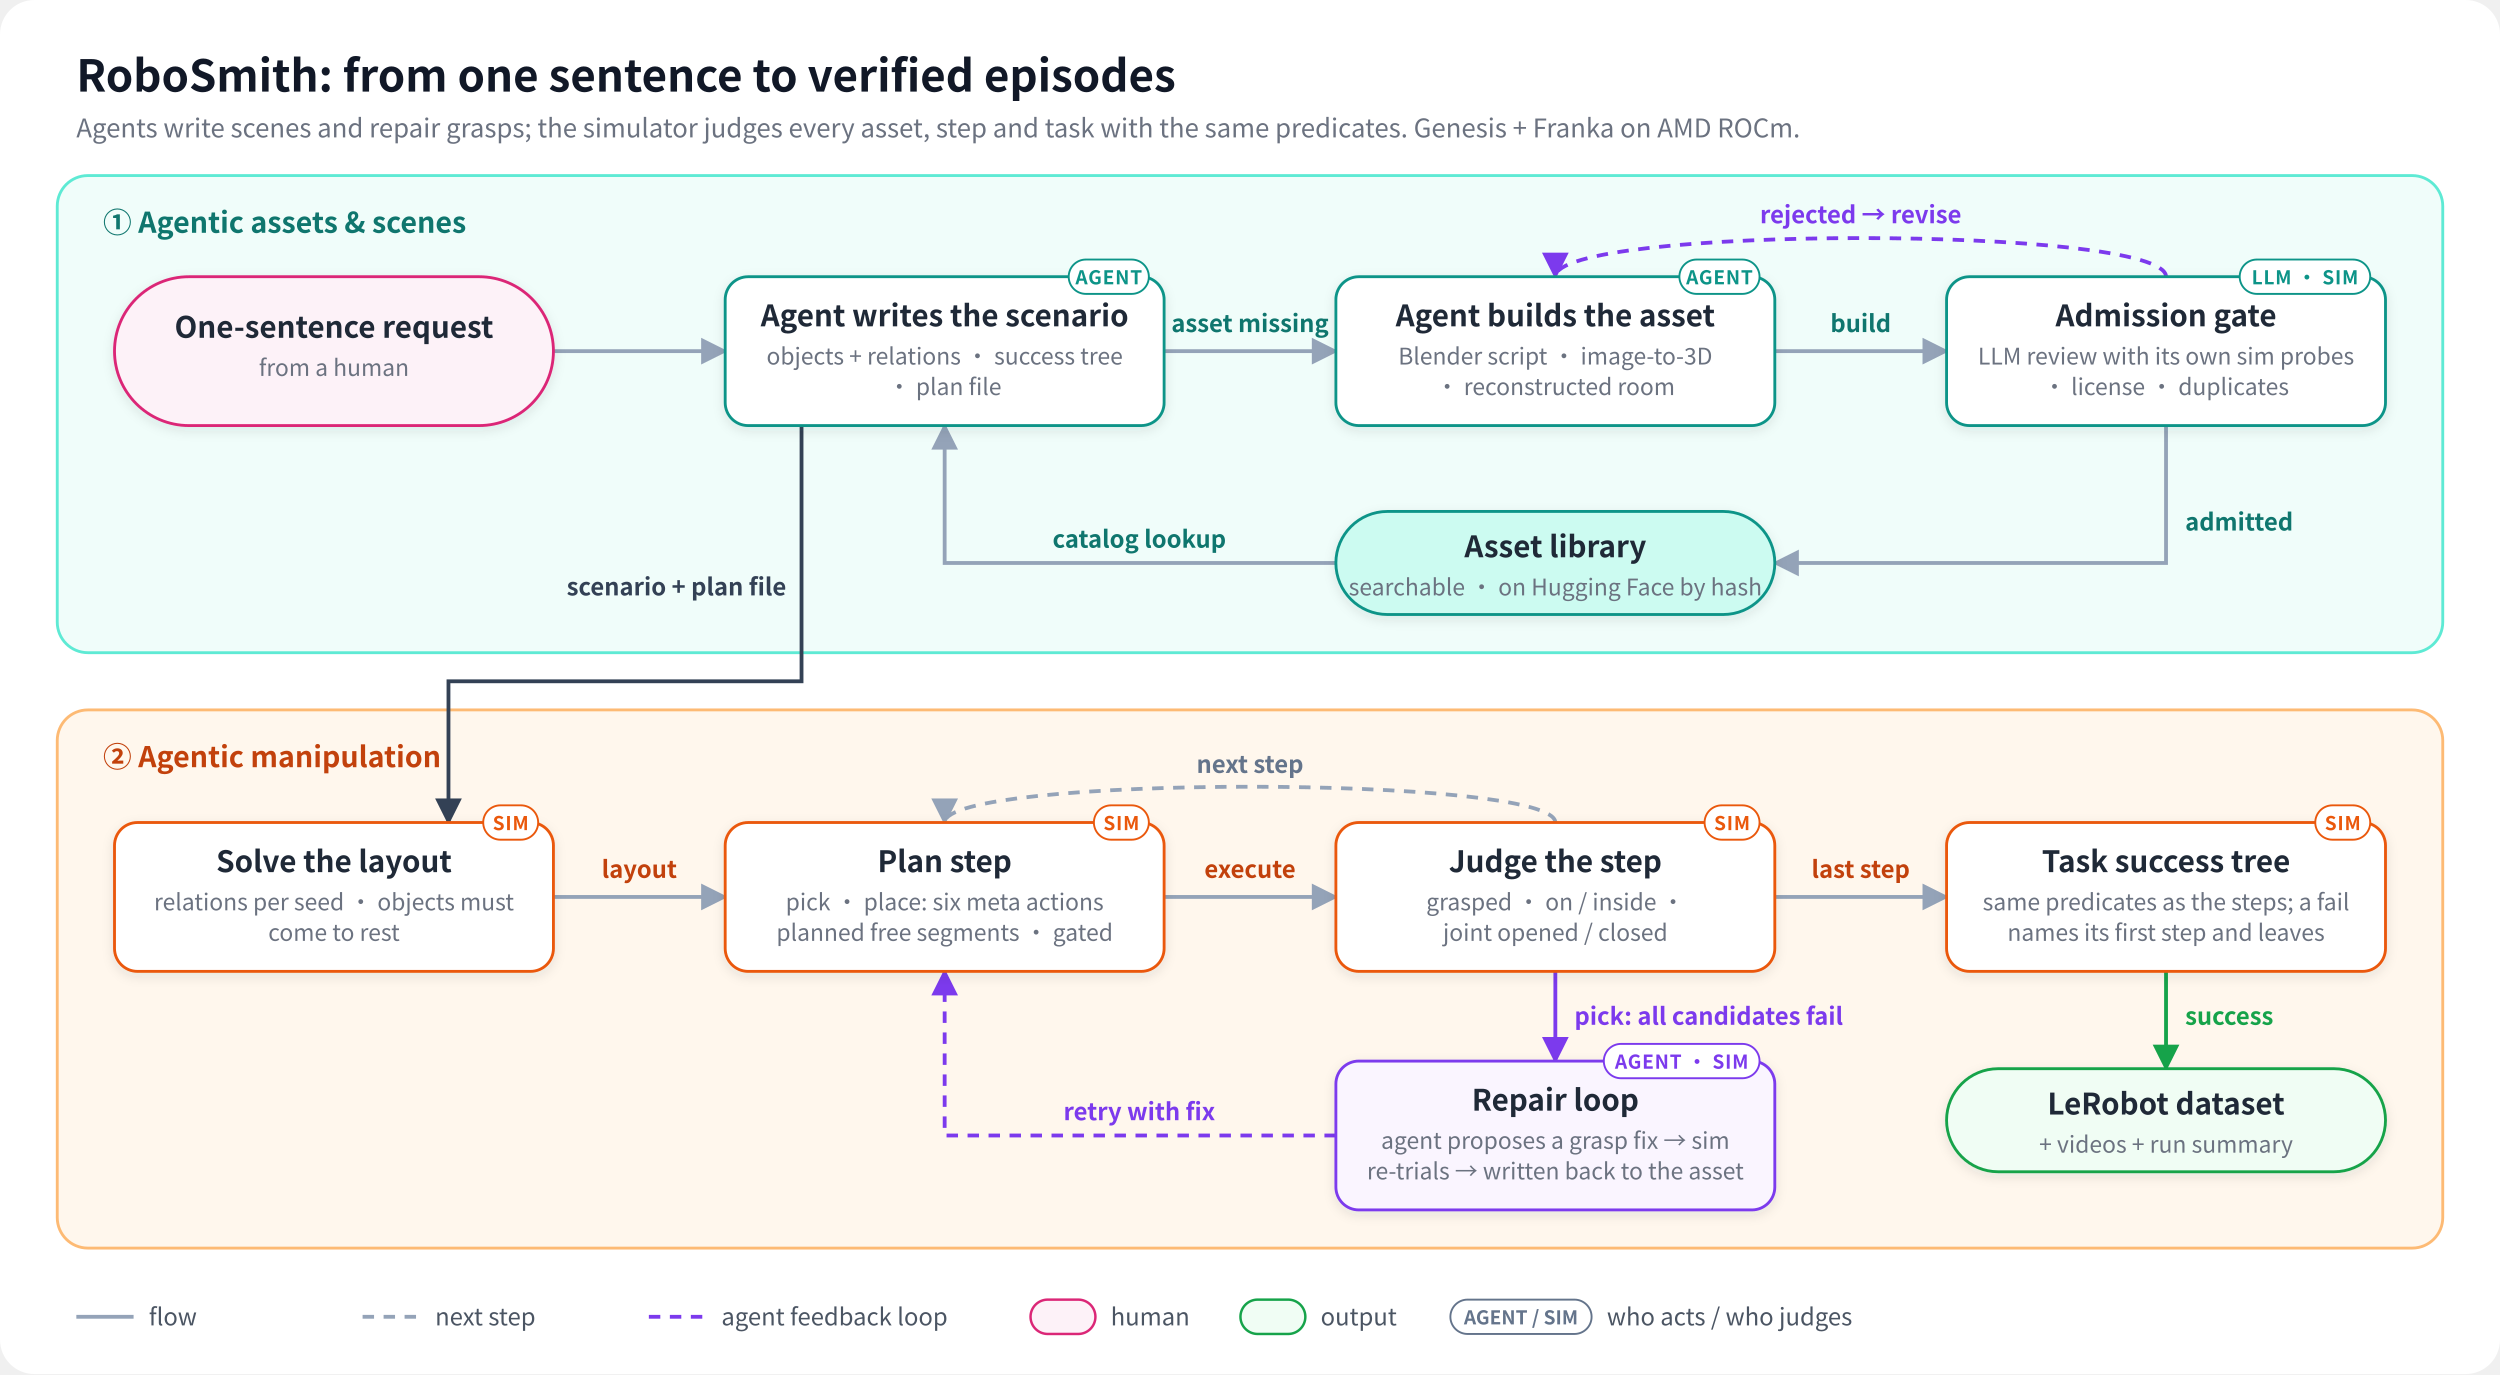
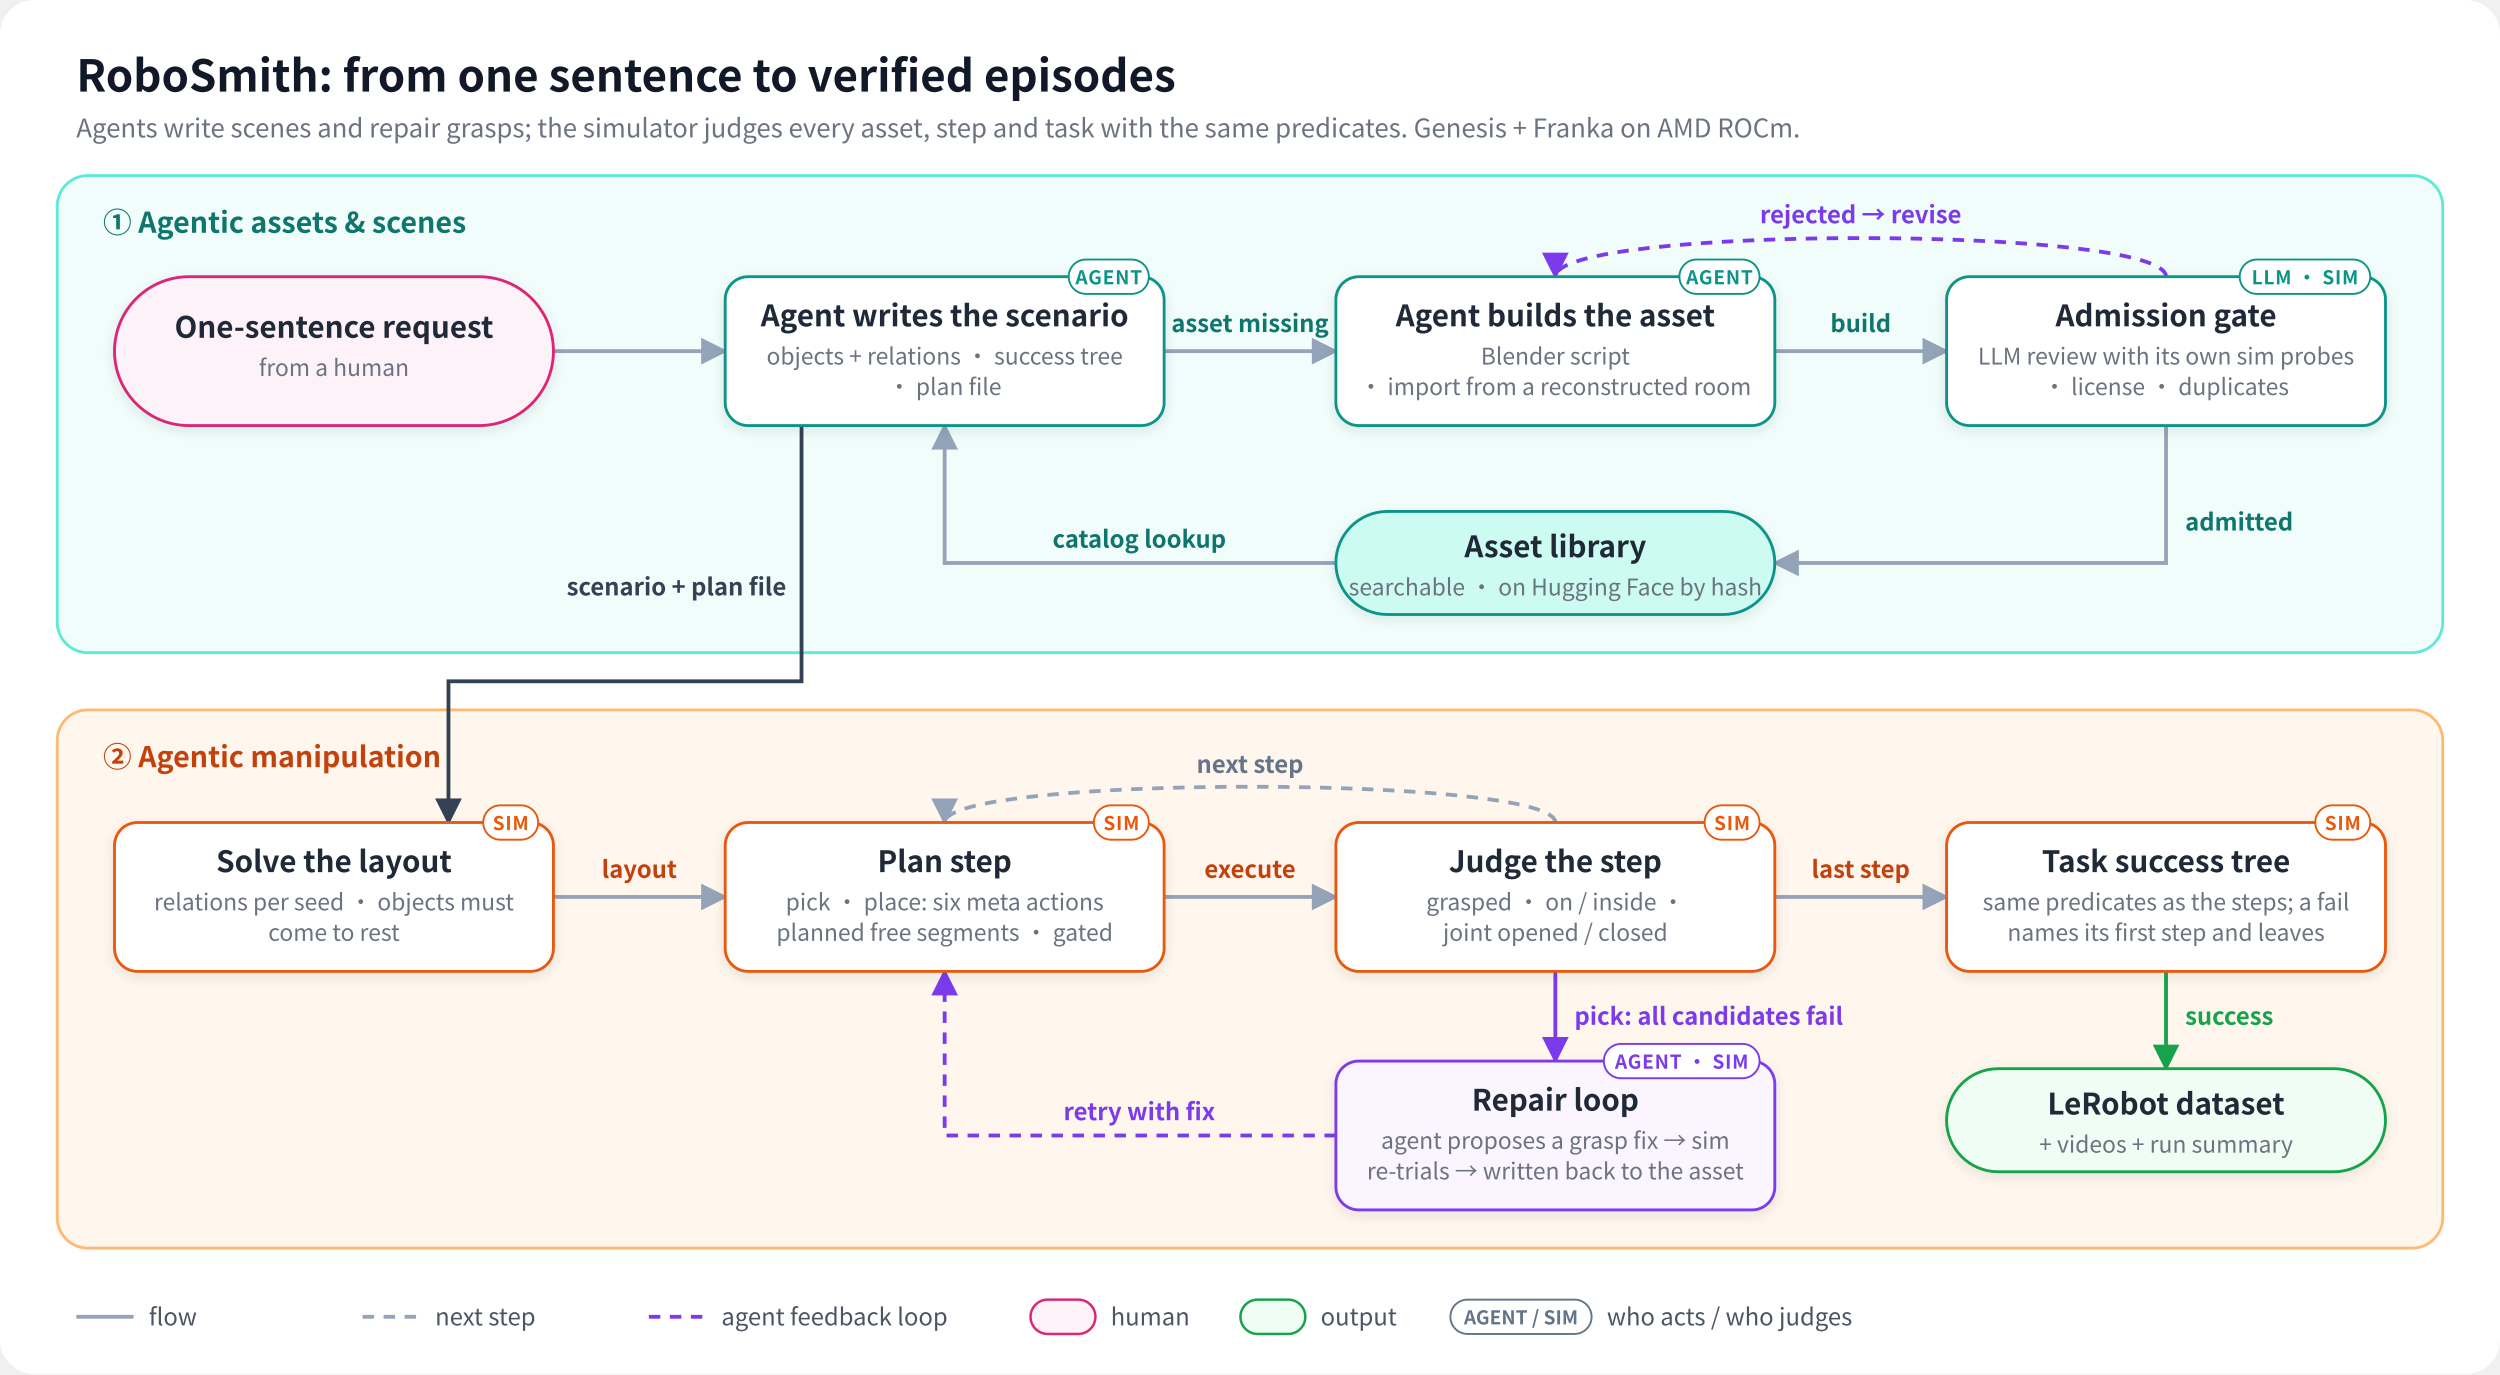
<svg xmlns="http://www.w3.org/2000/svg" width="1310" height="720" viewBox="0 0 1310 720" font-family="-apple-system, 'Segoe UI', 'PingFang SC', 'Hiragino Sans GB', 'Microsoft YaHei', 'Noto Sans CJK SC', sans-serif">
  <defs>
    <filter id="shadow" x="-10%" y="-20%" width="120%" height="150%">
      <feDropShadow dx="0" dy="2" stdDeviation="3" flood-color="#1f2937" flood-opacity="0.10" />
    </filter>
    <marker id="gray" viewBox="0 0 10 10" refX="9" refY="5" markerWidth="7" markerHeight="7" orient="auto-start-reverse">
      <path d="M0,0 L10,5 L0,10 z" fill="#94a3b8" />
    </marker>
    <marker id="loop" viewBox="0 0 10 10" refX="9" refY="5" markerWidth="7" markerHeight="7" orient="auto-start-reverse">
      <path d="M0,0 L10,5 L0,10 z" fill="#7c3aed" />
    </marker>
    <marker id="hand" viewBox="0 0 10 10" refX="9" refY="5" markerWidth="7" markerHeight="7" orient="auto-start-reverse">
      <path d="M0,0 L10,5 L0,10 z" fill="#334155" />
    </marker>
    <marker id="out" viewBox="0 0 10 10" refX="9" refY="5" markerWidth="7" markerHeight="7" orient="auto-start-reverse">
      <path d="M0,0 L10,5 L0,10 z" fill="#16a34a" />
    </marker>
  </defs>
  <rect width="1310" height="720" rx="18" fill="#ffffff" />
  <text x="40" y="48" font-size="23" font-weight="700" fill="#111827">RoboSmith: from one sentence to verified episodes</text>
  <text x="40" y="72" font-size="13.5" fill="#6b7280">Agents write scenes and repair grasps; the simulator judges every asset, step and task with the same predicates. Genesis + Franka on AMD ROCm.</text>
  <rect x="30" y="92" width="1250" height="250" rx="16" fill="#f0fdfa" stroke="#5eead4" stroke-width="1.5" />
  <text x="54" y="122" font-size="15" font-weight="700" fill="#0f766e">① Agentic assets &amp; scenes</text>
  <rect x="30" y="372" width="1250" height="282" rx="16" fill="#fff7ed" stroke="#fdba74" stroke-width="1.5" />
  <text x="54" y="402" font-size="15" font-weight="700" fill="#c2410c">② Agentic manipulation</text>
  <path d="M290,184 L380,184" fill="none" stroke="#94a3b8" stroke-width="2" marker-end="url(#gray)" />
  <path d="M610,184 L700,184" fill="none" stroke="#94a3b8" stroke-width="2" marker-end="url(#gray)" />
  <text x="655" y="174" text-anchor="middle" font-size="12.5" font-weight="600" fill="#0f766e">asset missing</text>
  <path d="M930,184 L1020,184" fill="none" stroke="#94a3b8" stroke-width="2" marker-end="url(#gray)" />
  <text x="975" y="174" text-anchor="middle" font-size="12.5" font-weight="600" fill="#0f766e">build</text>
  <path d="M1135,145 C1135,118 815,118 815,145" fill="none" stroke="#7c3aed" stroke-width="2" stroke-dasharray="6 5" marker-end="url(#loop)" />
  <text x="975" y="117" text-anchor="middle" font-size="12.5" font-weight="600" fill="#7c3aed">rejected → revise</text>
  <path d="M1135,223 L1135,295 L930,295" fill="none" stroke="#94a3b8" stroke-width="2" marker-end="url(#gray)" />
  <text x="1145" y="278" text-anchor="start" font-size="12.5" font-weight="600" fill="#0f766e">admitted</text>
  <path d="M700,295 L495,295 L495,223" fill="none" stroke="#94a3b8" stroke-width="2" marker-end="url(#gray)" />
  <text x="597" y="287" text-anchor="middle" font-size="12.5" font-weight="600" fill="#0f766e">catalog lookup</text>
  <path d="M420,223 L420,357 L235,357 L235,431" fill="none" stroke="#334155" stroke-width="2" marker-end="url(#hand)" />
  <text x="412" y="312" text-anchor="end" font-size="12.5" font-weight="600" fill="#334155">scenario + plan file</text>
  <path d="M290,470 L380,470" fill="none" stroke="#94a3b8" stroke-width="2" marker-end="url(#gray)" />
  <text x="335" y="460" text-anchor="middle" font-size="12.5" font-weight="600" fill="#c2410c">layout</text>
  <path d="M610,470 L700,470" fill="none" stroke="#94a3b8" stroke-width="2" marker-end="url(#gray)" />
  <text x="655" y="460" text-anchor="middle" font-size="12.5" font-weight="600" fill="#c2410c">execute</text>
  <path d="M930,470 L1020,470" fill="none" stroke="#94a3b8" stroke-width="2" marker-end="url(#gray)" />
  <text x="975" y="460" text-anchor="middle" font-size="12.5" font-weight="600" fill="#c2410c">last step</text>
  <path d="M815,431 C815,406 495,406 495,431" fill="none" stroke="#94a3b8" stroke-width="2" stroke-dasharray="6 5" marker-end="url(#gray)" />
  <text x="655" y="405" text-anchor="middle" font-size="12.5" font-weight="600" fill="#64748b">next step</text>
  <path d="M815,509 L815,556" fill="none" stroke="#7c3aed" stroke-width="2" marker-end="url(#loop)" />
  <text x="825" y="537" text-anchor="start" font-size="12.5" font-weight="600" fill="#7c3aed">pick: all candidates fail</text>
  <path d="M700,595 L495,595 L495,509" fill="none" stroke="#7c3aed" stroke-width="2" stroke-dasharray="6 5" marker-end="url(#loop)" />
  <text x="597" y="587" text-anchor="middle" font-size="12.5" font-weight="600" fill="#7c3aed">retry with fix</text>
  <path d="M1135,509 L1135,560" fill="none" stroke="#16a34a" stroke-width="2" marker-end="url(#out)" />
  <text x="1145" y="537" text-anchor="start" font-size="12.5" font-weight="600" fill="#16a34a">success</text>
  <rect x="60" y="145" width="230" height="78" rx="39" fill="#fdf2f8" stroke="#db2777" stroke-width="1.5" filter="url(#shadow)" />
  <text x="175" y="177" text-anchor="middle" font-size="15.5" font-weight="600" fill="#1f2937">One-sentence request</text>
  <text x="175" y="197" text-anchor="middle" font-size="12" fill="#6b7280">from a human</text>
  <rect x="380" y="145" width="230" height="78" rx="12" fill="#fff" stroke="#0d9488" stroke-width="1.5" filter="url(#shadow)" />
  <text x="495" y="171" text-anchor="middle" font-size="15.5" font-weight="600" fill="#1f2937">Agent writes the scenario</text>
  <text x="495" y="191" text-anchor="middle" font-size="12" fill="#6b7280">objects + relations · success tree</text>
  <text x="495" y="207" text-anchor="middle" font-size="12" fill="#6b7280">· plan file</text>
  <rect x="560.0" y="136" width="42.0" height="18" rx="9" fill="#fff" stroke="#0d9488" stroke-width="1" />
  <text x="581.0" y="149" text-anchor="middle" font-size="10" font-weight="700" fill="#0d9488" letter-spacing=".4">AGENT</text>
  <rect x="700" y="145" width="230" height="78" rx="12" fill="#fff" stroke="#0d9488" stroke-width="1.5" filter="url(#shadow)" />
  <text x="815" y="171" text-anchor="middle" font-size="15.5" font-weight="600" fill="#1f2937">Agent builds the asset</text>
-   <text x="815" y="191" text-anchor="middle" font-size="12" fill="#6b7280">Blender script · image-to-3D</text>
-   <text x="815" y="207" text-anchor="middle" font-size="12" fill="#6b7280">· reconstructed room</text>
+   <text x="815" y="191" text-anchor="middle" font-size="12" fill="#6b7280">Blender script</text>
+   <text x="815" y="207" text-anchor="middle" font-size="12" fill="#6b7280">· import from a reconstructed room</text>
  <rect x="880.0" y="136" width="42.0" height="18" rx="9" fill="#fff" stroke="#0d9488" stroke-width="1" />
  <text x="901.0" y="149" text-anchor="middle" font-size="10" font-weight="700" fill="#0d9488" letter-spacing=".4">AGENT</text>
  <rect x="1020" y="145" width="230" height="78" rx="12" fill="#fff" stroke="#0d9488" stroke-width="1.5" filter="url(#shadow)" />
  <text x="1135" y="171" text-anchor="middle" font-size="15.5" font-weight="600" fill="#1f2937">Admission gate</text>
  <text x="1135" y="191" text-anchor="middle" font-size="12" fill="#6b7280">LLM review with its own sim probes</text>
  <text x="1135" y="207" text-anchor="middle" font-size="12" fill="#6b7280">· license · duplicates</text>
  <rect x="1173.6" y="136" width="68.4" height="18" rx="9" fill="#fff" stroke="#0d9488" stroke-width="1" />
  <text x="1207.8" y="149" text-anchor="middle" font-size="10" font-weight="700" fill="#0d9488" letter-spacing=".4">LLM · SIM</text>
  <rect x="700" y="268" width="230" height="54" rx="27" fill="#ccfbf1" stroke="#0d9488" stroke-width="1.5" filter="url(#shadow)" />
  <text x="815" y="292" text-anchor="middle" font-size="15.5" font-weight="600" fill="#1f2937">Asset library</text>
  <text x="815" y="312" text-anchor="middle" font-size="12" fill="#6b7280">searchable · on Hugging Face by hash</text>
  <rect x="60" y="431" width="230" height="78" rx="12" fill="#fff" stroke="#ea580c" stroke-width="1.5" filter="url(#shadow)" />
  <text x="175" y="457" text-anchor="middle" font-size="15.5" font-weight="600" fill="#1f2937">Solve the layout</text>
  <text x="175" y="477" text-anchor="middle" font-size="12" fill="#6b7280">relations per seed · objects must</text>
  <text x="175" y="493" text-anchor="middle" font-size="12" fill="#6b7280">come to rest</text>
  <rect x="253.2" y="422" width="28.8" height="18" rx="9" fill="#fff" stroke="#ea580c" stroke-width="1" />
  <text x="267.6" y="435" text-anchor="middle" font-size="10" font-weight="700" fill="#ea580c" letter-spacing=".4">SIM</text>
  <rect x="380" y="431" width="230" height="78" rx="12" fill="#fff" stroke="#ea580c" stroke-width="1.5" filter="url(#shadow)" />
  <text x="495" y="457" text-anchor="middle" font-size="15.5" font-weight="600" fill="#1f2937">Plan step</text>
  <text x="495" y="477" text-anchor="middle" font-size="12" fill="#6b7280">pick · place: six meta actions</text>
  <text x="495" y="493" text-anchor="middle" font-size="12" fill="#6b7280">planned free segments · gated</text>
  <rect x="573.2" y="422" width="28.8" height="18" rx="9" fill="#fff" stroke="#ea580c" stroke-width="1" />
  <text x="587.6" y="435" text-anchor="middle" font-size="10" font-weight="700" fill="#ea580c" letter-spacing=".4">SIM</text>
  <rect x="700" y="431" width="230" height="78" rx="12" fill="#fff" stroke="#ea580c" stroke-width="1.5" filter="url(#shadow)" />
  <text x="815" y="457" text-anchor="middle" font-size="15.5" font-weight="600" fill="#1f2937">Judge the step</text>
  <text x="815" y="477" text-anchor="middle" font-size="12" fill="#6b7280">grasped · on / inside ·</text>
  <text x="815" y="493" text-anchor="middle" font-size="12" fill="#6b7280">joint opened / closed</text>
  <rect x="893.2" y="422" width="28.8" height="18" rx="9" fill="#fff" stroke="#ea580c" stroke-width="1" />
  <text x="907.6" y="435" text-anchor="middle" font-size="10" font-weight="700" fill="#ea580c" letter-spacing=".4">SIM</text>
  <rect x="1020" y="431" width="230" height="78" rx="12" fill="#fff" stroke="#ea580c" stroke-width="1.5" filter="url(#shadow)" />
  <text x="1135" y="457" text-anchor="middle" font-size="15.5" font-weight="600" fill="#1f2937">Task success tree</text>
  <text x="1135" y="477" text-anchor="middle" font-size="12" fill="#6b7280">same predicates as the steps; a fail</text>
  <text x="1135" y="493" text-anchor="middle" font-size="12" fill="#6b7280">names its first step and leaves</text>
  <rect x="1213.2" y="422" width="28.8" height="18" rx="9" fill="#fff" stroke="#ea580c" stroke-width="1" />
  <text x="1227.6" y="435" text-anchor="middle" font-size="10" font-weight="700" fill="#ea580c" letter-spacing=".4">SIM</text>
  <rect x="700" y="556" width="230" height="78" rx="12" fill="#faf5ff" stroke="#7c3aed" stroke-width="1.5" filter="url(#shadow)" />
  <text x="815" y="582" text-anchor="middle" font-size="15.5" font-weight="600" fill="#1f2937">Repair loop</text>
  <text x="815" y="602" text-anchor="middle" font-size="12" fill="#6b7280">agent proposes a grasp fix → sim</text>
  <text x="815" y="618" text-anchor="middle" font-size="12" fill="#6b7280">re-trials → written back to the asset</text>
  <rect x="840.4" y="547" width="81.6" height="18" rx="9" fill="#fff" stroke="#7c3aed" stroke-width="1" />
  <text x="881.2" y="560" text-anchor="middle" font-size="10" font-weight="700" fill="#7c3aed" letter-spacing=".4">AGENT · SIM</text>
  <rect x="1020" y="560" width="230" height="54" rx="27" fill="#f0fdf4" stroke="#16a34a" stroke-width="1.5" filter="url(#shadow)" />
  <text x="1135" y="584" text-anchor="middle" font-size="15.5" font-weight="600" fill="#1f2937">LeRobot dataset</text>
  <text x="1135" y="604" text-anchor="middle" font-size="12" fill="#6b7280">+ videos + run summary</text>
  <line x1="40" y1="690" x2="70" y2="690" stroke="#94a3b8" stroke-width="2" />
  <line x1="190" y1="690" x2="220" y2="690" stroke="#94a3b8" stroke-width="2" stroke-dasharray="6 5" />
  <line x1="340" y1="690" x2="370" y2="690" stroke="#7c3aed" stroke-width="2" stroke-dasharray="6 5" />
  <rect x="540" y="681" width="34" height="18" rx="9" fill="#fdf2f8" stroke="#db2777" stroke-width="1.3" />
  <rect x="650" y="681" width="34" height="18" rx="9" fill="#f0fdf4" stroke="#16a34a" stroke-width="1.3" />
  <rect x="760" y="681" width="74" height="18" rx="9" fill="#fff" stroke="#64748b" stroke-width="1" />
  <text x="797" y="694" text-anchor="middle" font-size="10" font-weight="700" fill="#64748b">AGENT / SIM</text>
  <text x="78" y="694.5" font-size="12.5" fill="#4b5563">flow</text>
  <text x="228" y="694.5" font-size="12.5" fill="#4b5563">next step</text>
  <text x="378" y="694.5" font-size="12.5" fill="#4b5563">agent feedback loop</text>
  <text x="582" y="694.5" font-size="12.5" fill="#4b5563">human</text>
  <text x="692" y="694.5" font-size="12.5" fill="#4b5563">output</text>
  <text x="842" y="694.5" font-size="12.5" fill="#4b5563">who acts / who judges</text>
</svg>
